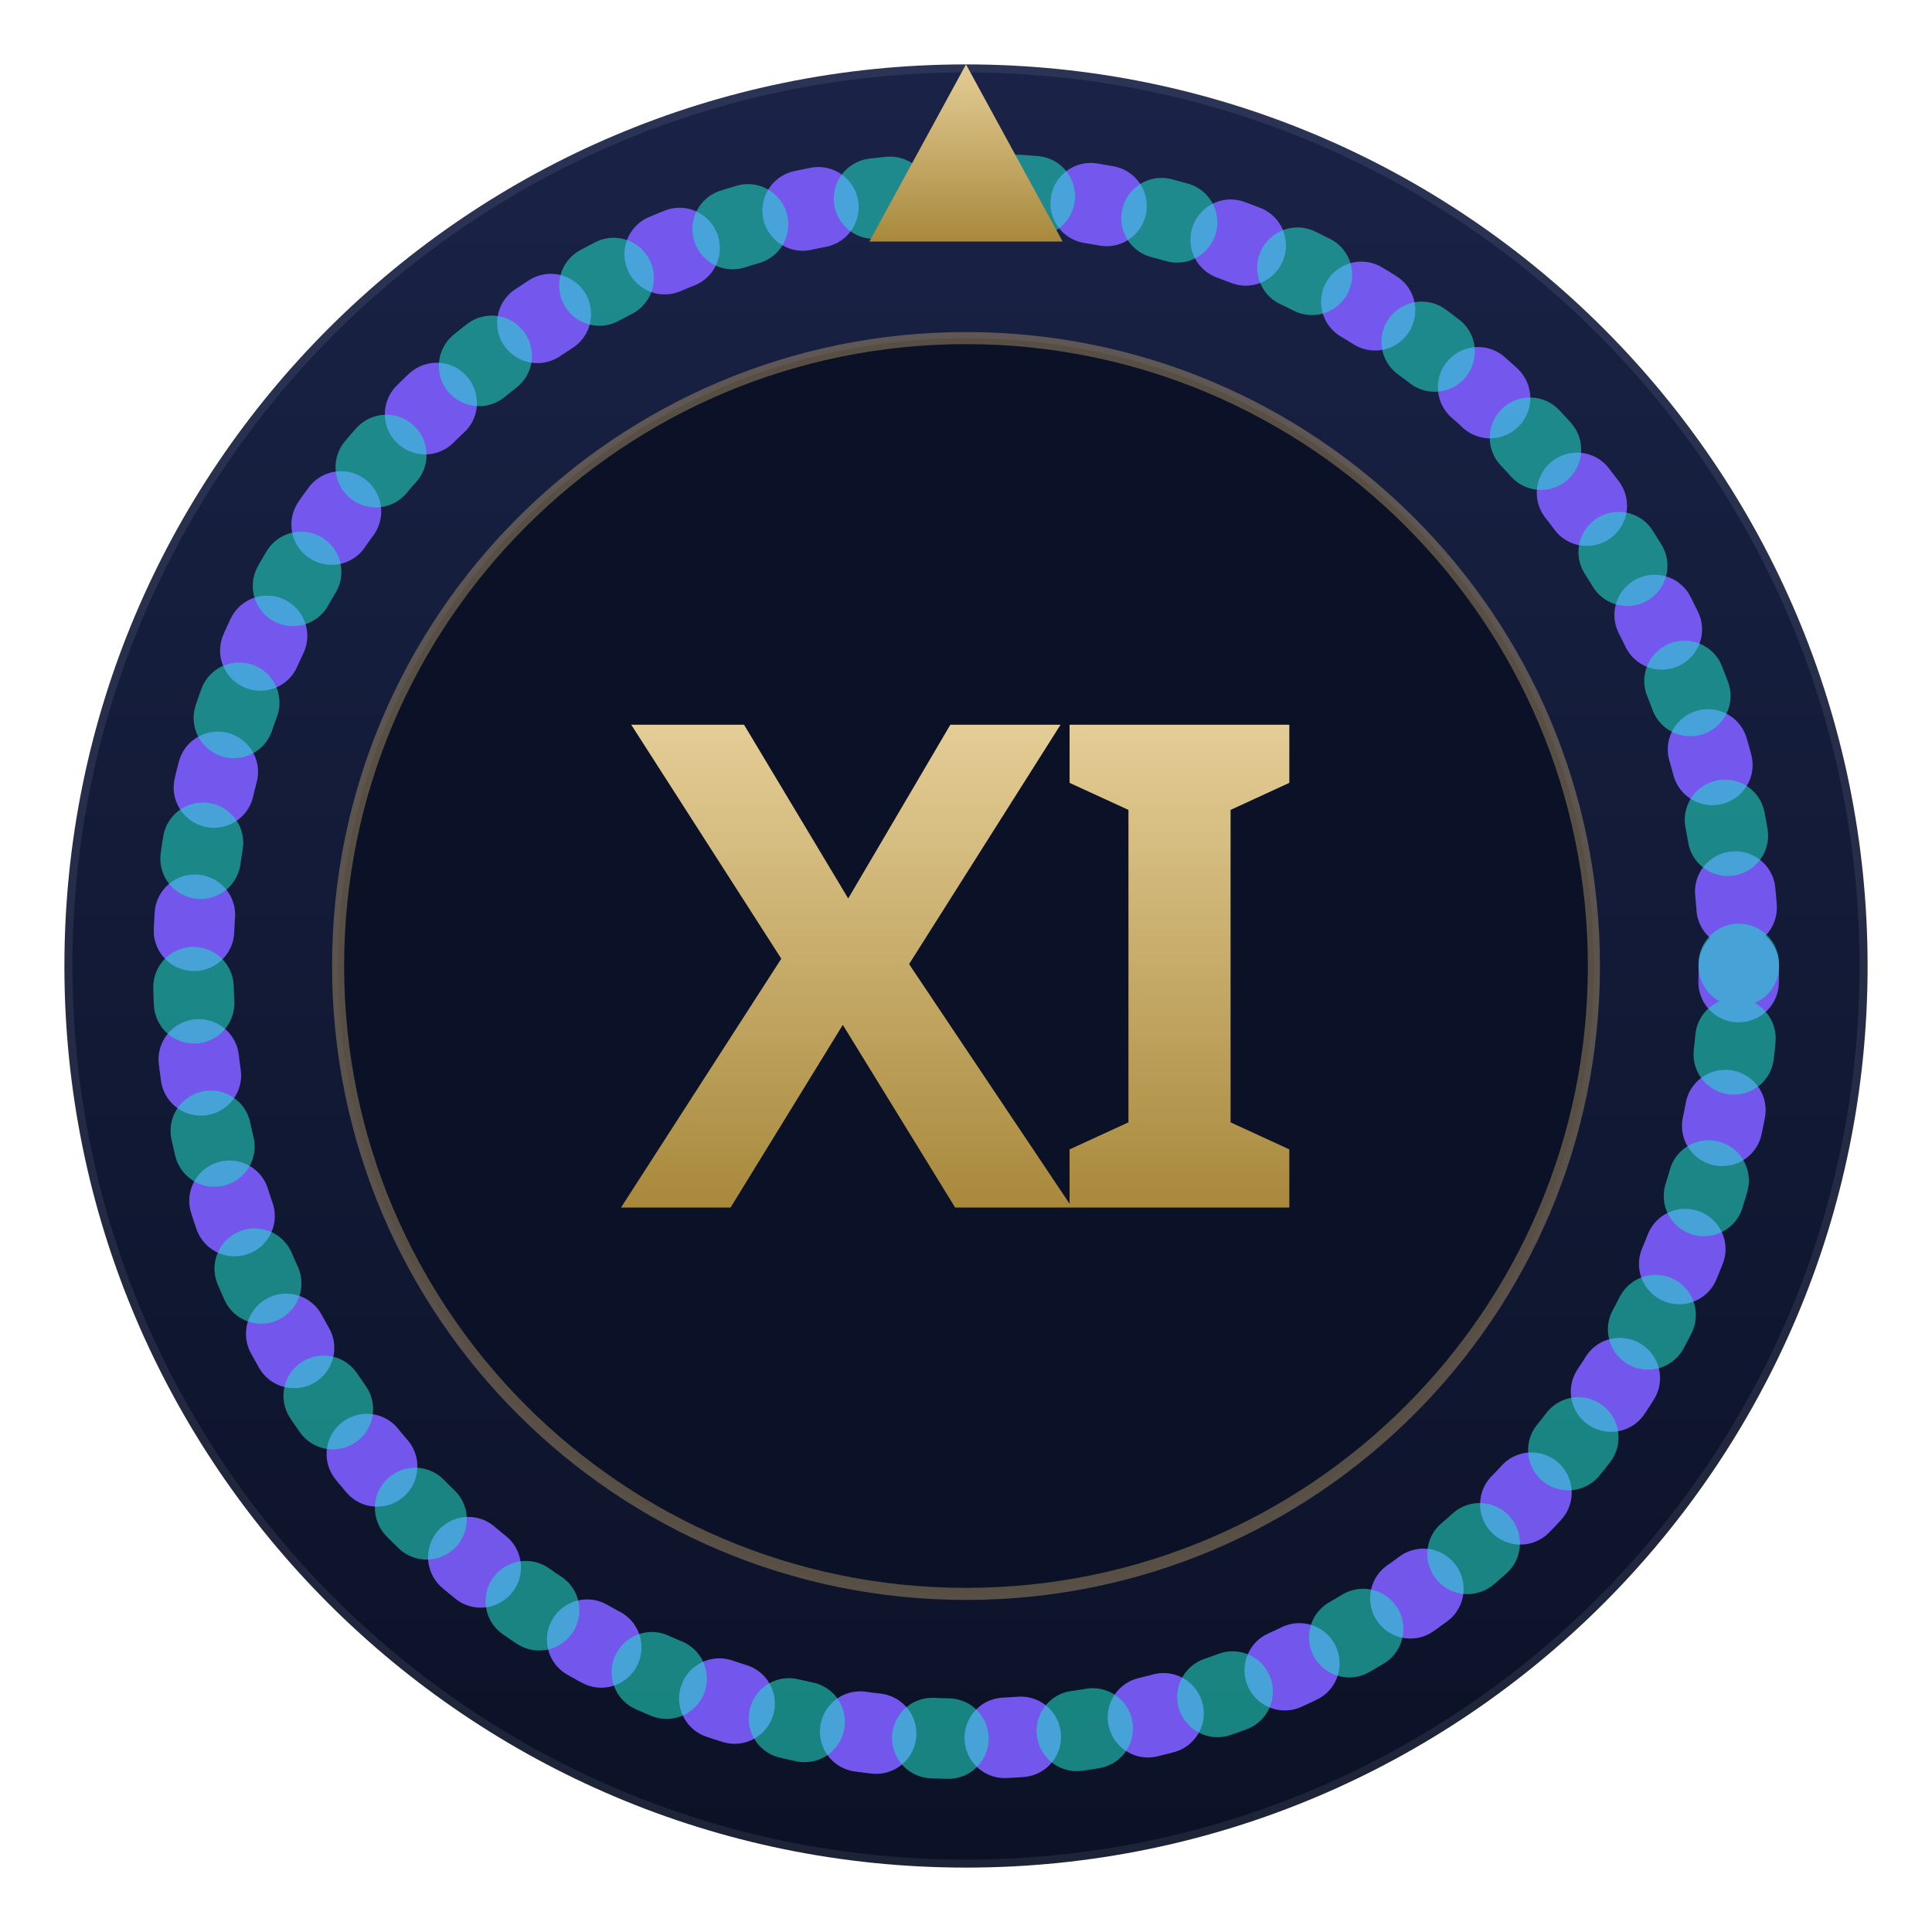
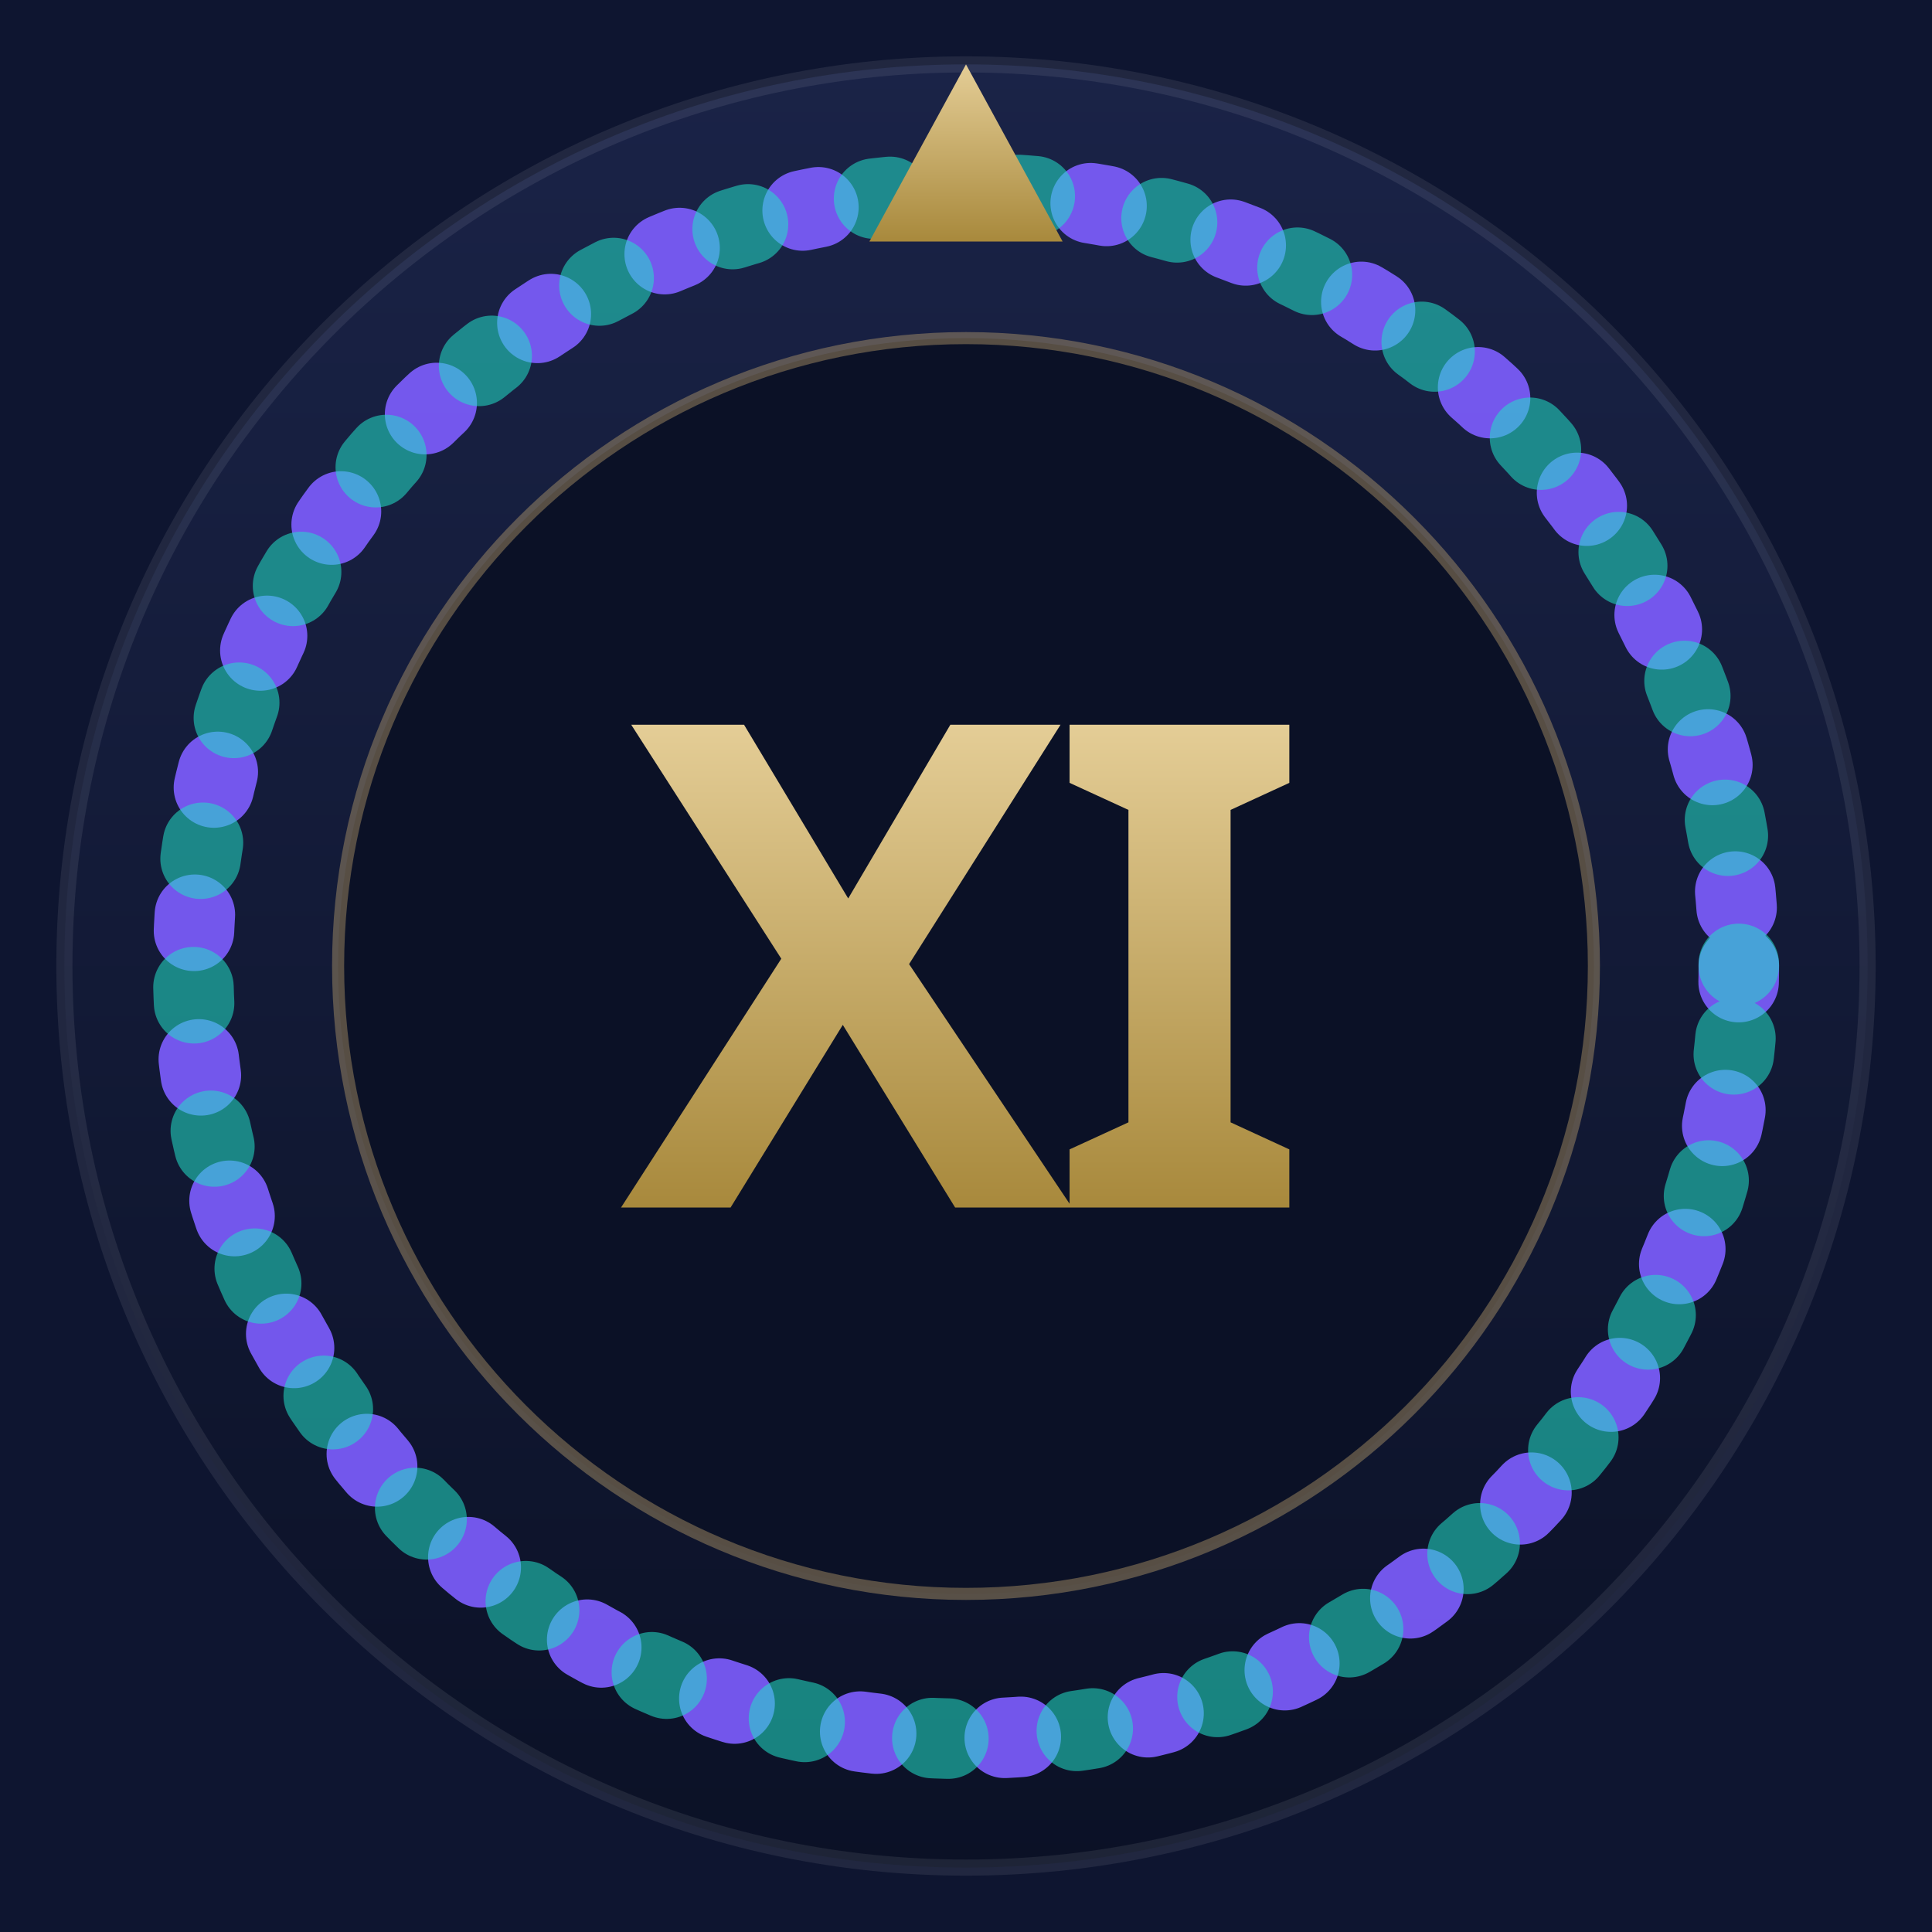
<svg xmlns="http://www.w3.org/2000/svg" viewBox="0 0 240 240" width="240" height="240">
  <defs>
    <linearGradient id="bg" x1="0" y1="0" x2="0" y2="1">
      <stop offset="0" stop-color="#1A2347" />
      <stop offset="1" stop-color="#0B1126" />
    </linearGradient>
    <linearGradient id="gold" x1="0" y1="0" x2="0" y2="1">
      <stop offset="0" stop-color="#E4CD96" />
      <stop offset="1" stop-color="#A8893C" />
    </linearGradient>
  </defs>
+   <rect width="240" height="240" fill="#0E1530" />
  <circle cx="120" cy="120" r="112" fill="url(#bg)" stroke="rgba(255,255,255,.08)" stroke-width="2" />
  <circle cx="120" cy="120" r="96" fill="none" stroke="#7C5CFC" stroke-width="10" stroke-dasharray="2 16" stroke-linecap="round" opacity=".92" />
  <circle cx="120" cy="120" r="96" fill="none" stroke="#22E0C8" stroke-width="10" stroke-dasharray="2 16" stroke-dashoffset="9" stroke-linecap="round" opacity=".55" />
  <path d="M120 8 L132 30 L108 30 Z" fill="url(#gold)" />
  <circle cx="120" cy="120" r="78" fill="#0B1126" stroke="#C9AA71" stroke-opacity=".4" stroke-width="1.5" />
  <text x="120" y="150" text-anchor="middle" font-family="'Bricolage Grotesque','Arial Black',sans-serif" font-size="84" font-weight="800" letter-spacing="-3" fill="url(#gold)">XI</text>
</svg>
